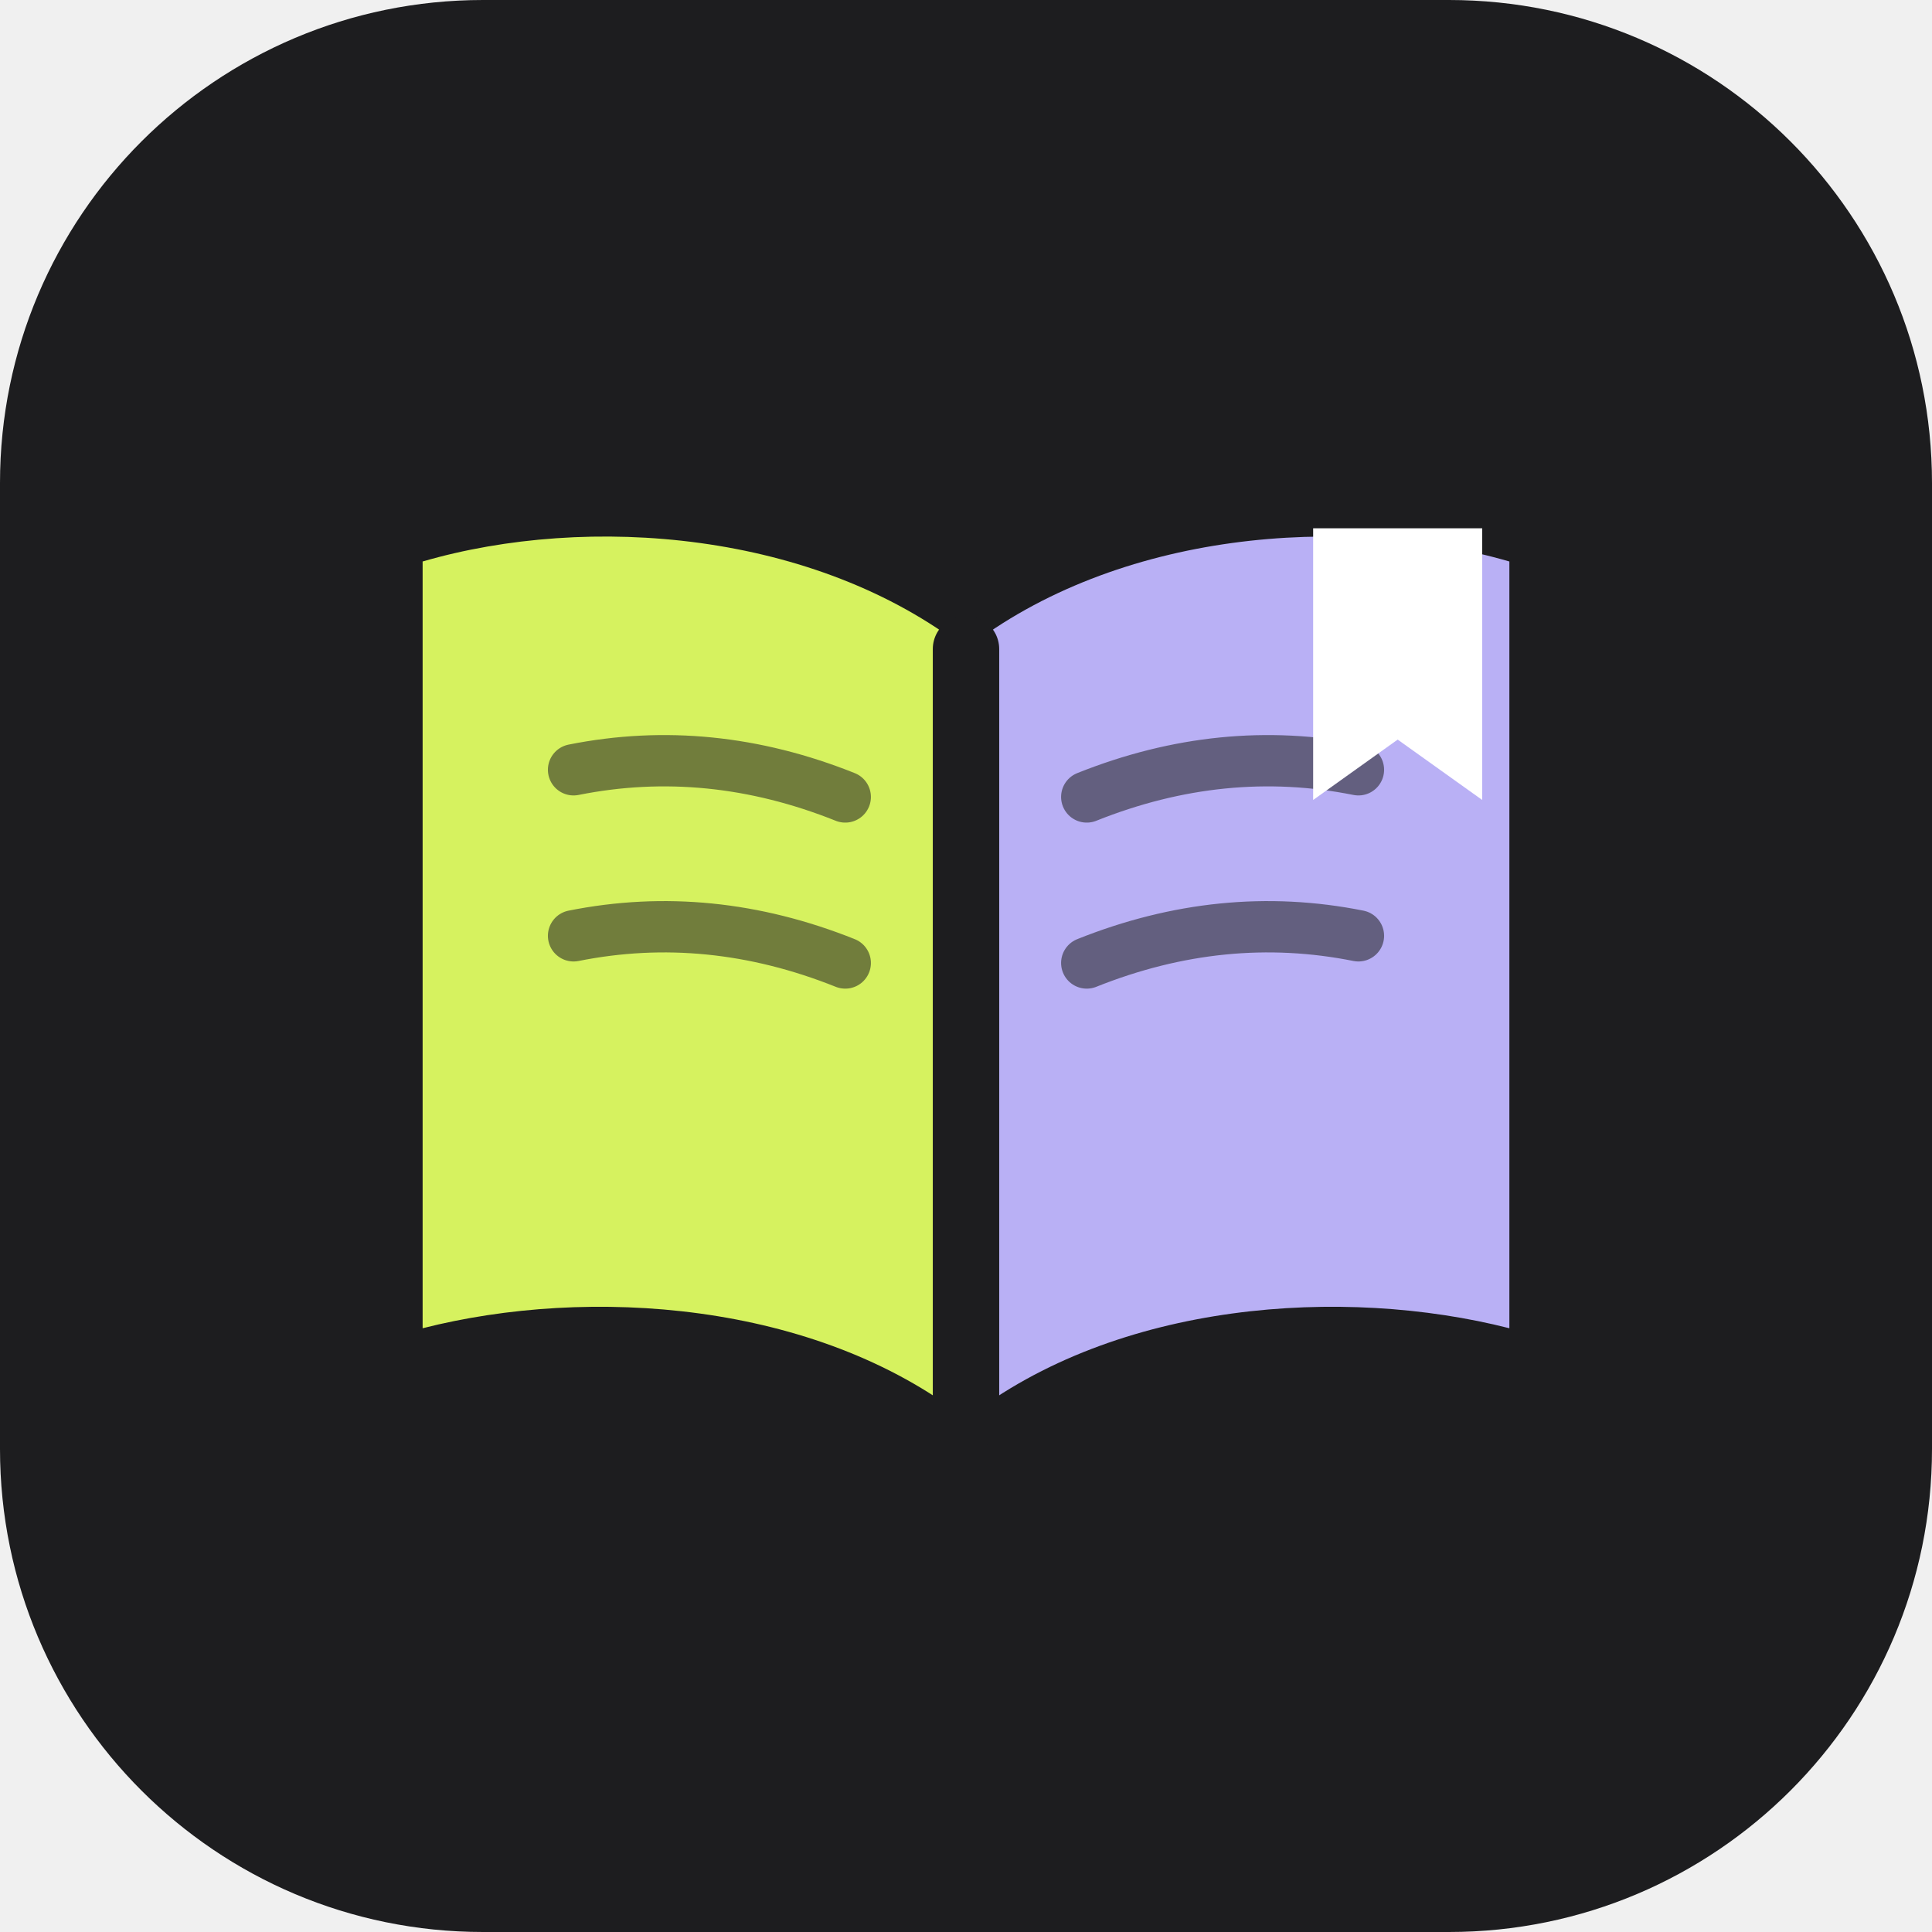
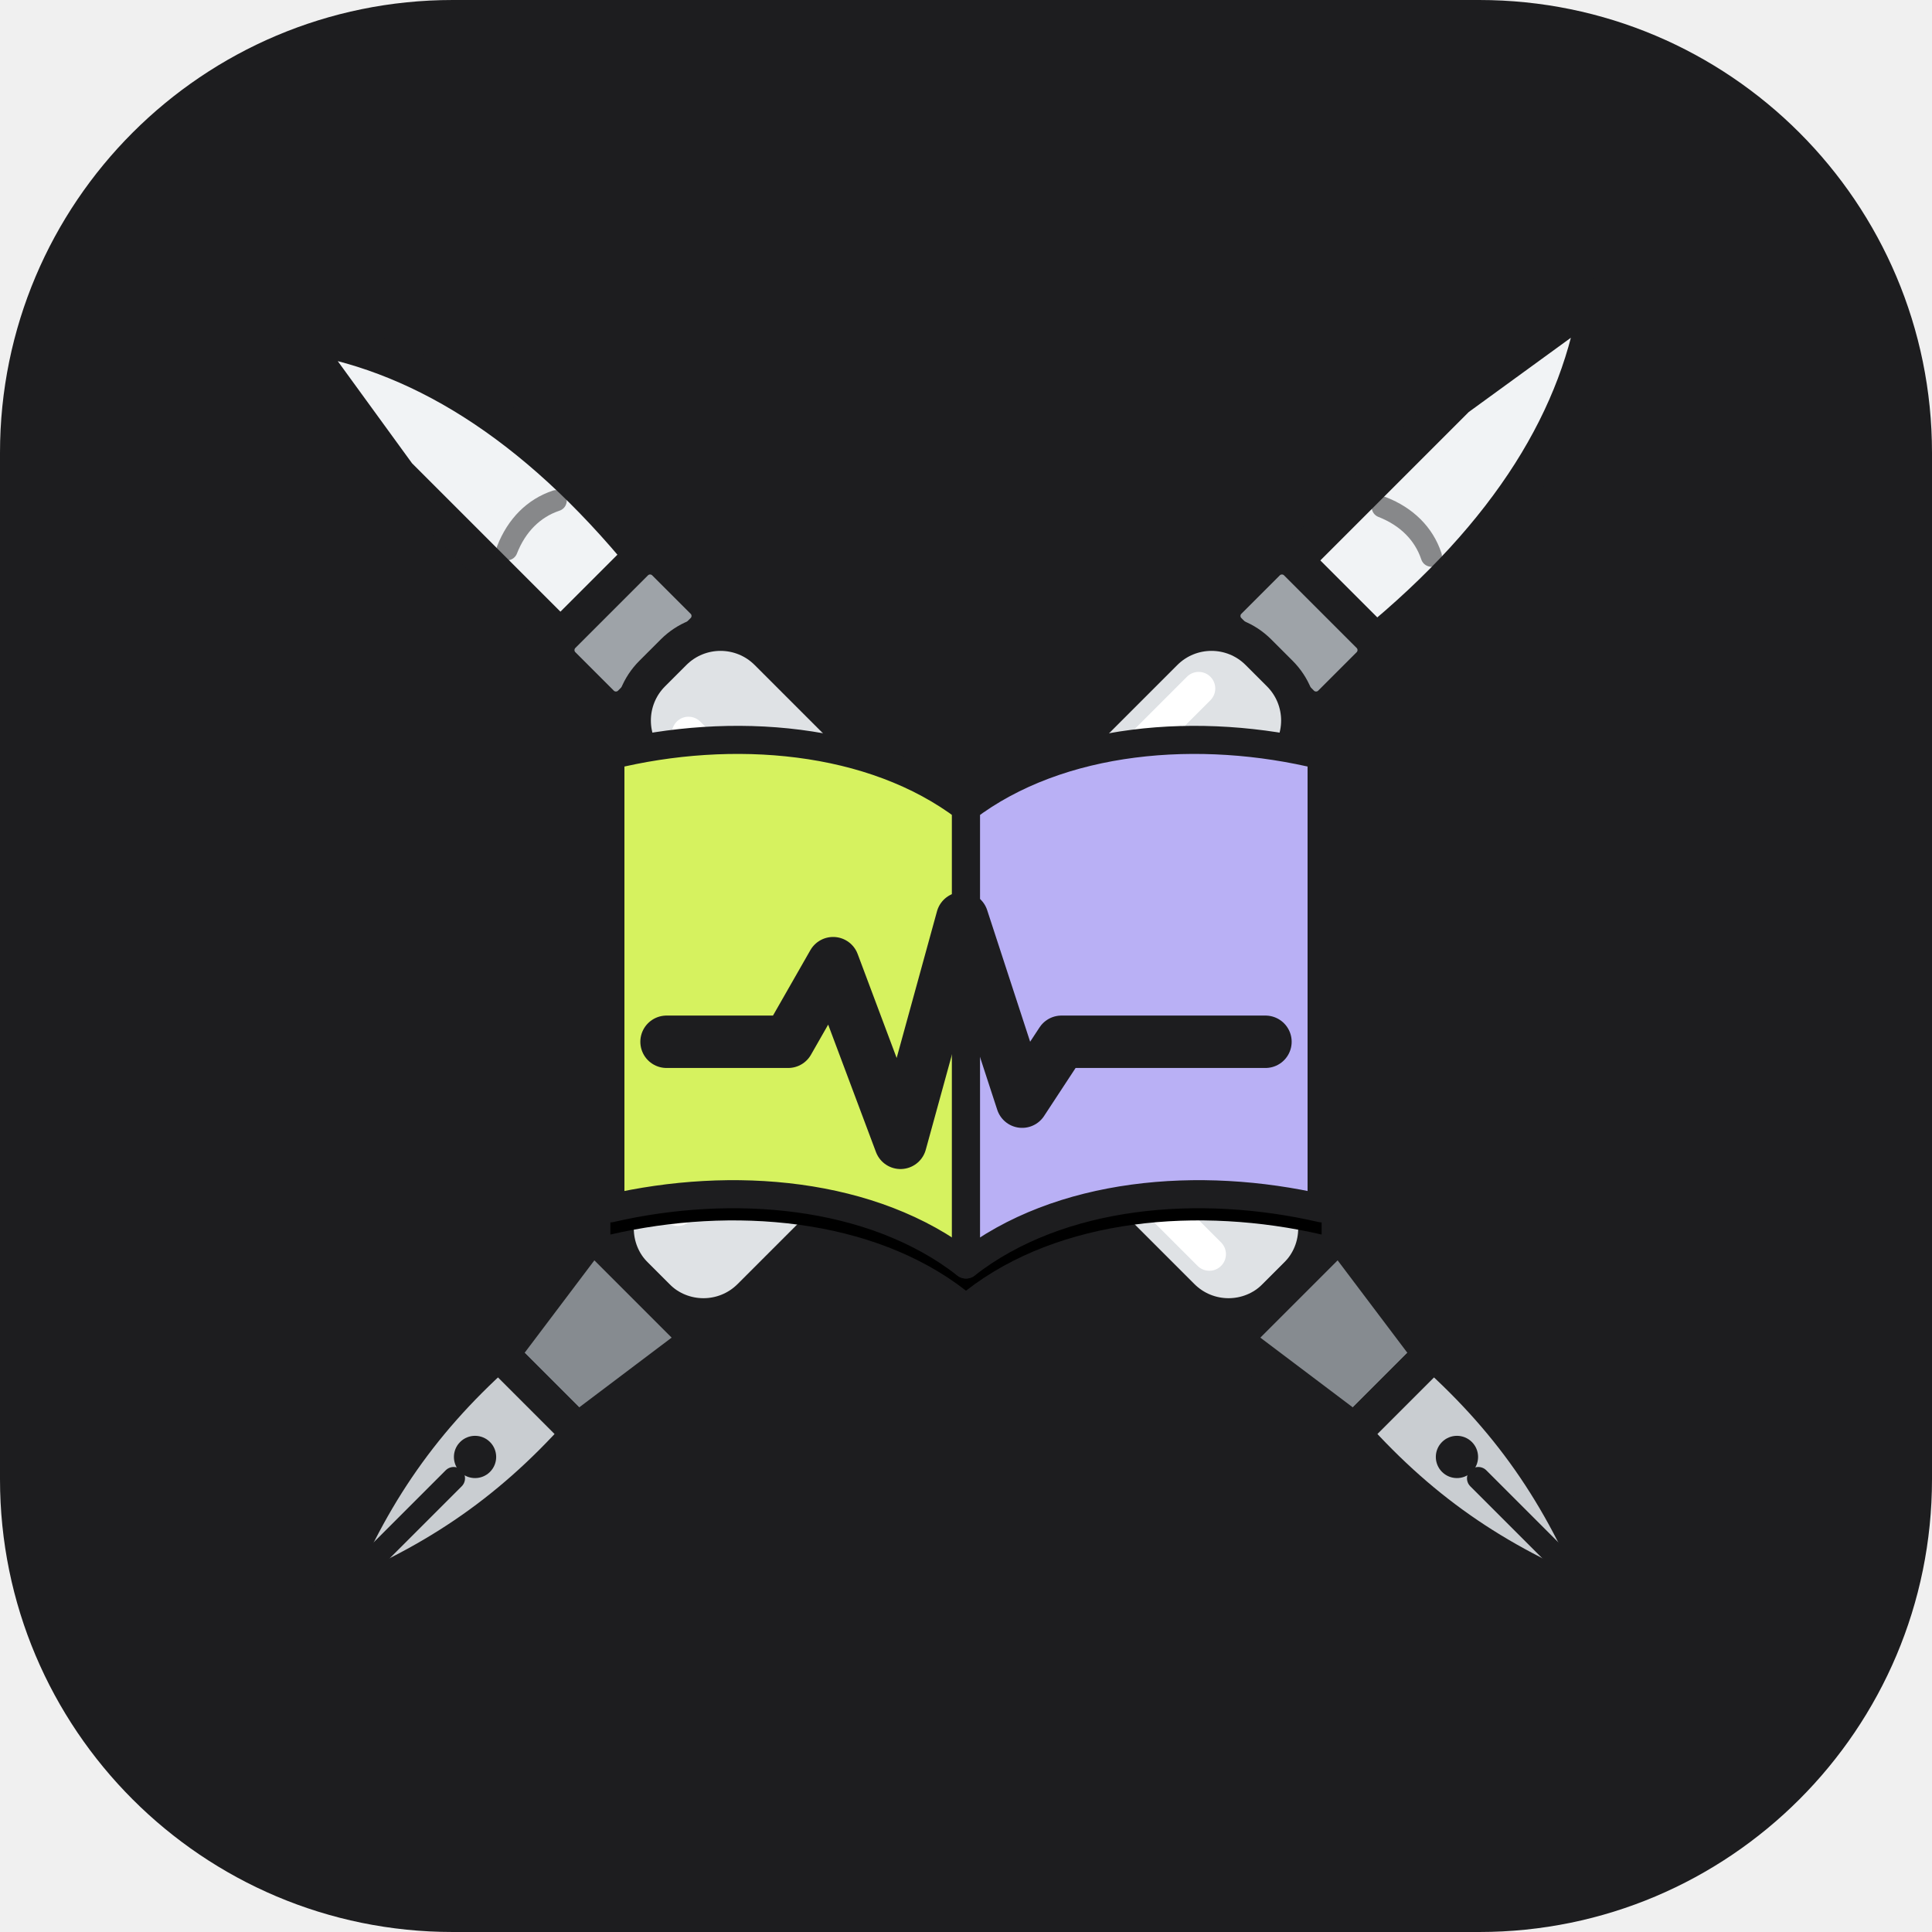
<svg xmlns="http://www.w3.org/2000/svg" viewBox="0 0 64 64">
-   <rect width="64" height="64" rx="16" fill="#1d1d1f" />
-   <path d="M32 21.5C27 17.6 19.5 17 14 18.6v25.4c5.5-1.4 13-.9 18 3z" fill="#d6f25f" />
-   <path d="M32 21.5c5-3.9 12.5-4.5 18-2.9V44c-5.500-1.400-13-.9-18 3z" fill="#b9b0f5" />
-   <path d="M32 21.5V47" stroke="#1d1d1f" stroke-width="2.2" stroke-linecap="round" />
-   <path d="M19 25.500c3-.6 6-.3 9 .9M19 31c3-.6 6-.3 9 .9M36 26.400c3-1.200 6-1.500 9-.9M36 31.900c3-1.200 6-1.500 9-.9" stroke="#1d1d1f" stroke-width="1.700" stroke-linecap="round" opacity=".55" />
-   <path d="M43.500 17.500v9l2.800-2 2.800 2v-9z" fill="#fff" />
+   <rect width="64" height="64" rx="15" fill="#1d1d1f" />
+   <g transform="rotate(-45 32 32)" stroke="#1d1d1f" stroke-width="1.2" stroke-linejoin="round" stroke-linecap="round">
+     <path d="M30.2 15V7.2l.9-5.7c2.4 3.2 3.5 7.6 2.9 13.5z" fill="#f1f3f5" />
+     <path d="M31 11.5c.8-.35 1.6-.35 2.3 0" fill="none" stroke-width=".7" opacity=".5" />
+     <rect x="29.6" y="14.8" width="4.8" height="3.2" rx=".7" fill="#9ea3a8" />
+     <rect x="29.3" y="17.8" width="5.4" height="29.2" rx="2.2" fill="#dfe2e5" />
+     <rect x="30.4" y="19.5" width="1.1" height="25.5" rx=".55" fill="#ffffff" stroke="none" />
+     <rect x="29.3" y="31" width="5.4" height="2.2" fill="#a9aeb3" stroke-width=".9" />
+     <path d="M29.5 47h5l-.7 5h-3.6z" fill="#868b90" />
+     <path d="M30.1 52h3.8c.2 3.6-.4 6.6-1.9 10-1.5-3.4-2.1-6.4-1.9-10z" fill="#c9cdd1" />
+     <circle cx="32" cy="55" r=".7" fill="#1d1d1f" stroke="none" />
+     <path d="M32 56v4.8" fill="none" stroke-width=".75" />
+   </g>
+   <g transform="rotate(45 32 32)" stroke="#1d1d1f" stroke-width="1.2" stroke-linejoin="round" stroke-linecap="round">
+     <path d="M30.2 15V7.2l.9-5.7c2.4 3.2 3.5 7.6 2.9 13.5z" fill="#f1f3f5" />
+     <path d="M31 11.5c.8-.35 1.6-.35 2.3 0" fill="none" stroke-width=".7" opacity=".5" />
+     <rect x="29.6" y="14.8" width="4.8" height="3.2" rx=".7" fill="#9ea3a8" />
+     <rect x="29.3" y="17.8" width="5.4" height="29.2" rx="2.2" fill="#dfe2e5" />
+     <rect x="30.4" y="19.5" width="1.1" height="25.5" rx=".55" fill="#ffffff" stroke="none" />
+     <rect x="29.3" y="31" width="5.4" height="2.2" fill="#a9aeb3" stroke-width=".9" />
+     <path d="M29.5 47h5l-.7 5h-3.6z" fill="#868b90" />
+     <path d="M30.1 52h3.8c.2 3.6-.4 6.6-1.9 10-1.5-3.4-2.1-6.4-1.9-10z" fill="#c9cdd1" />
+     <circle cx="32" cy="55" r=".7" fill="#1d1d1f" stroke="none" />
+     <path d="M32 56v4.8" fill="none" stroke-width=".75" />
+   </g>
+   <g transform="translate(32 34.2) scale(0.62) translate(-32 -35)">
+     <path d="M32 24.4C27 20.6 19.5 20 13 21.6v24.2c6.5-1.5 14-.9 19 3z M32 24.4c5-3.8 12.5-4.4 19-2.8v24.2c-6.5-1.5-14-.9-19 3z" fill="#000" />
+     <path d="M32 23C27 19.2 19.5 18.6 13 20.2v24.2c6.5-1.5 14-.9 19 3z" fill="#d6f25f" stroke="#1d1d1f" stroke-width="1.5" stroke-linejoin="round" />
+     <path d="M32 23c5-3.8 12.5-4.4 19-2.8v24.2c-6.5-1.5-14-.9-19 3z" fill="#b9b0f5" stroke="#1d1d1f" stroke-width="1.5" stroke-linejoin="round" />
+     <path d="M16 35.5H22.5l2.4-4.2 3.6 9.6 3.3-12 3.2 9.8 2.1-3.2H48" fill="none" stroke="#1d1d1f" stroke-width="2.8" stroke-linecap="round" stroke-linejoin="round" />
+   </g>
</svg>
